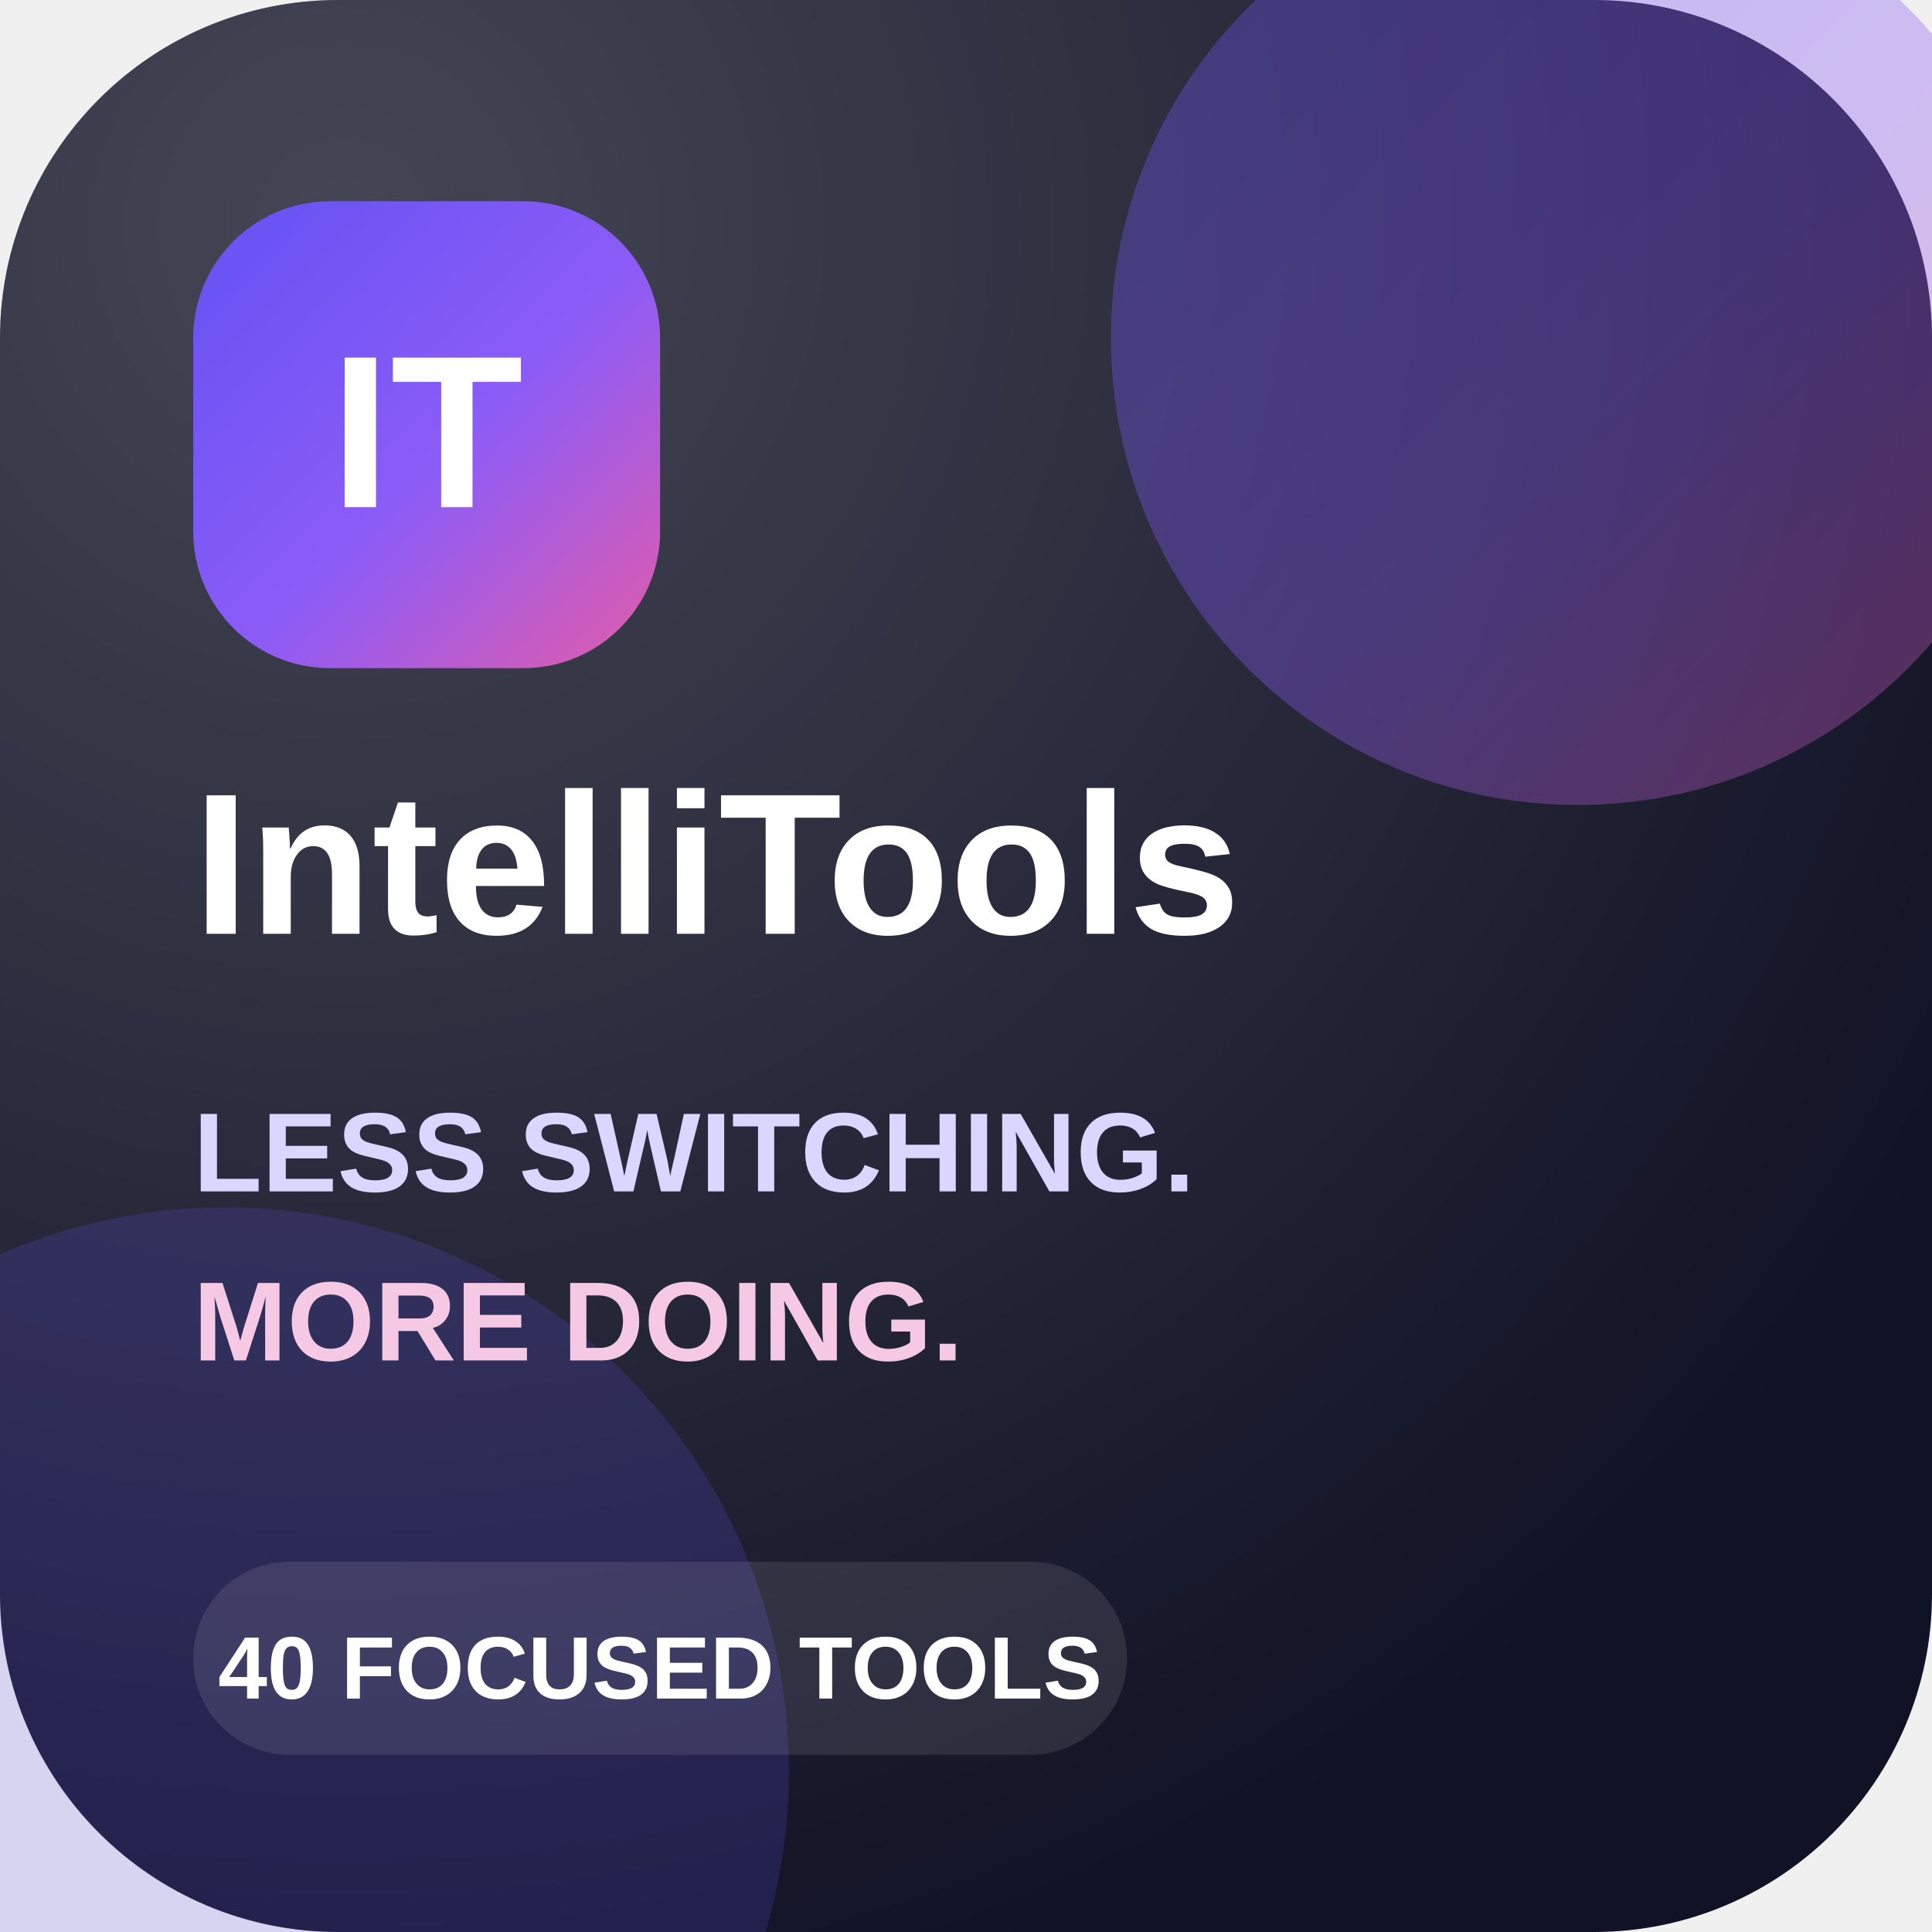
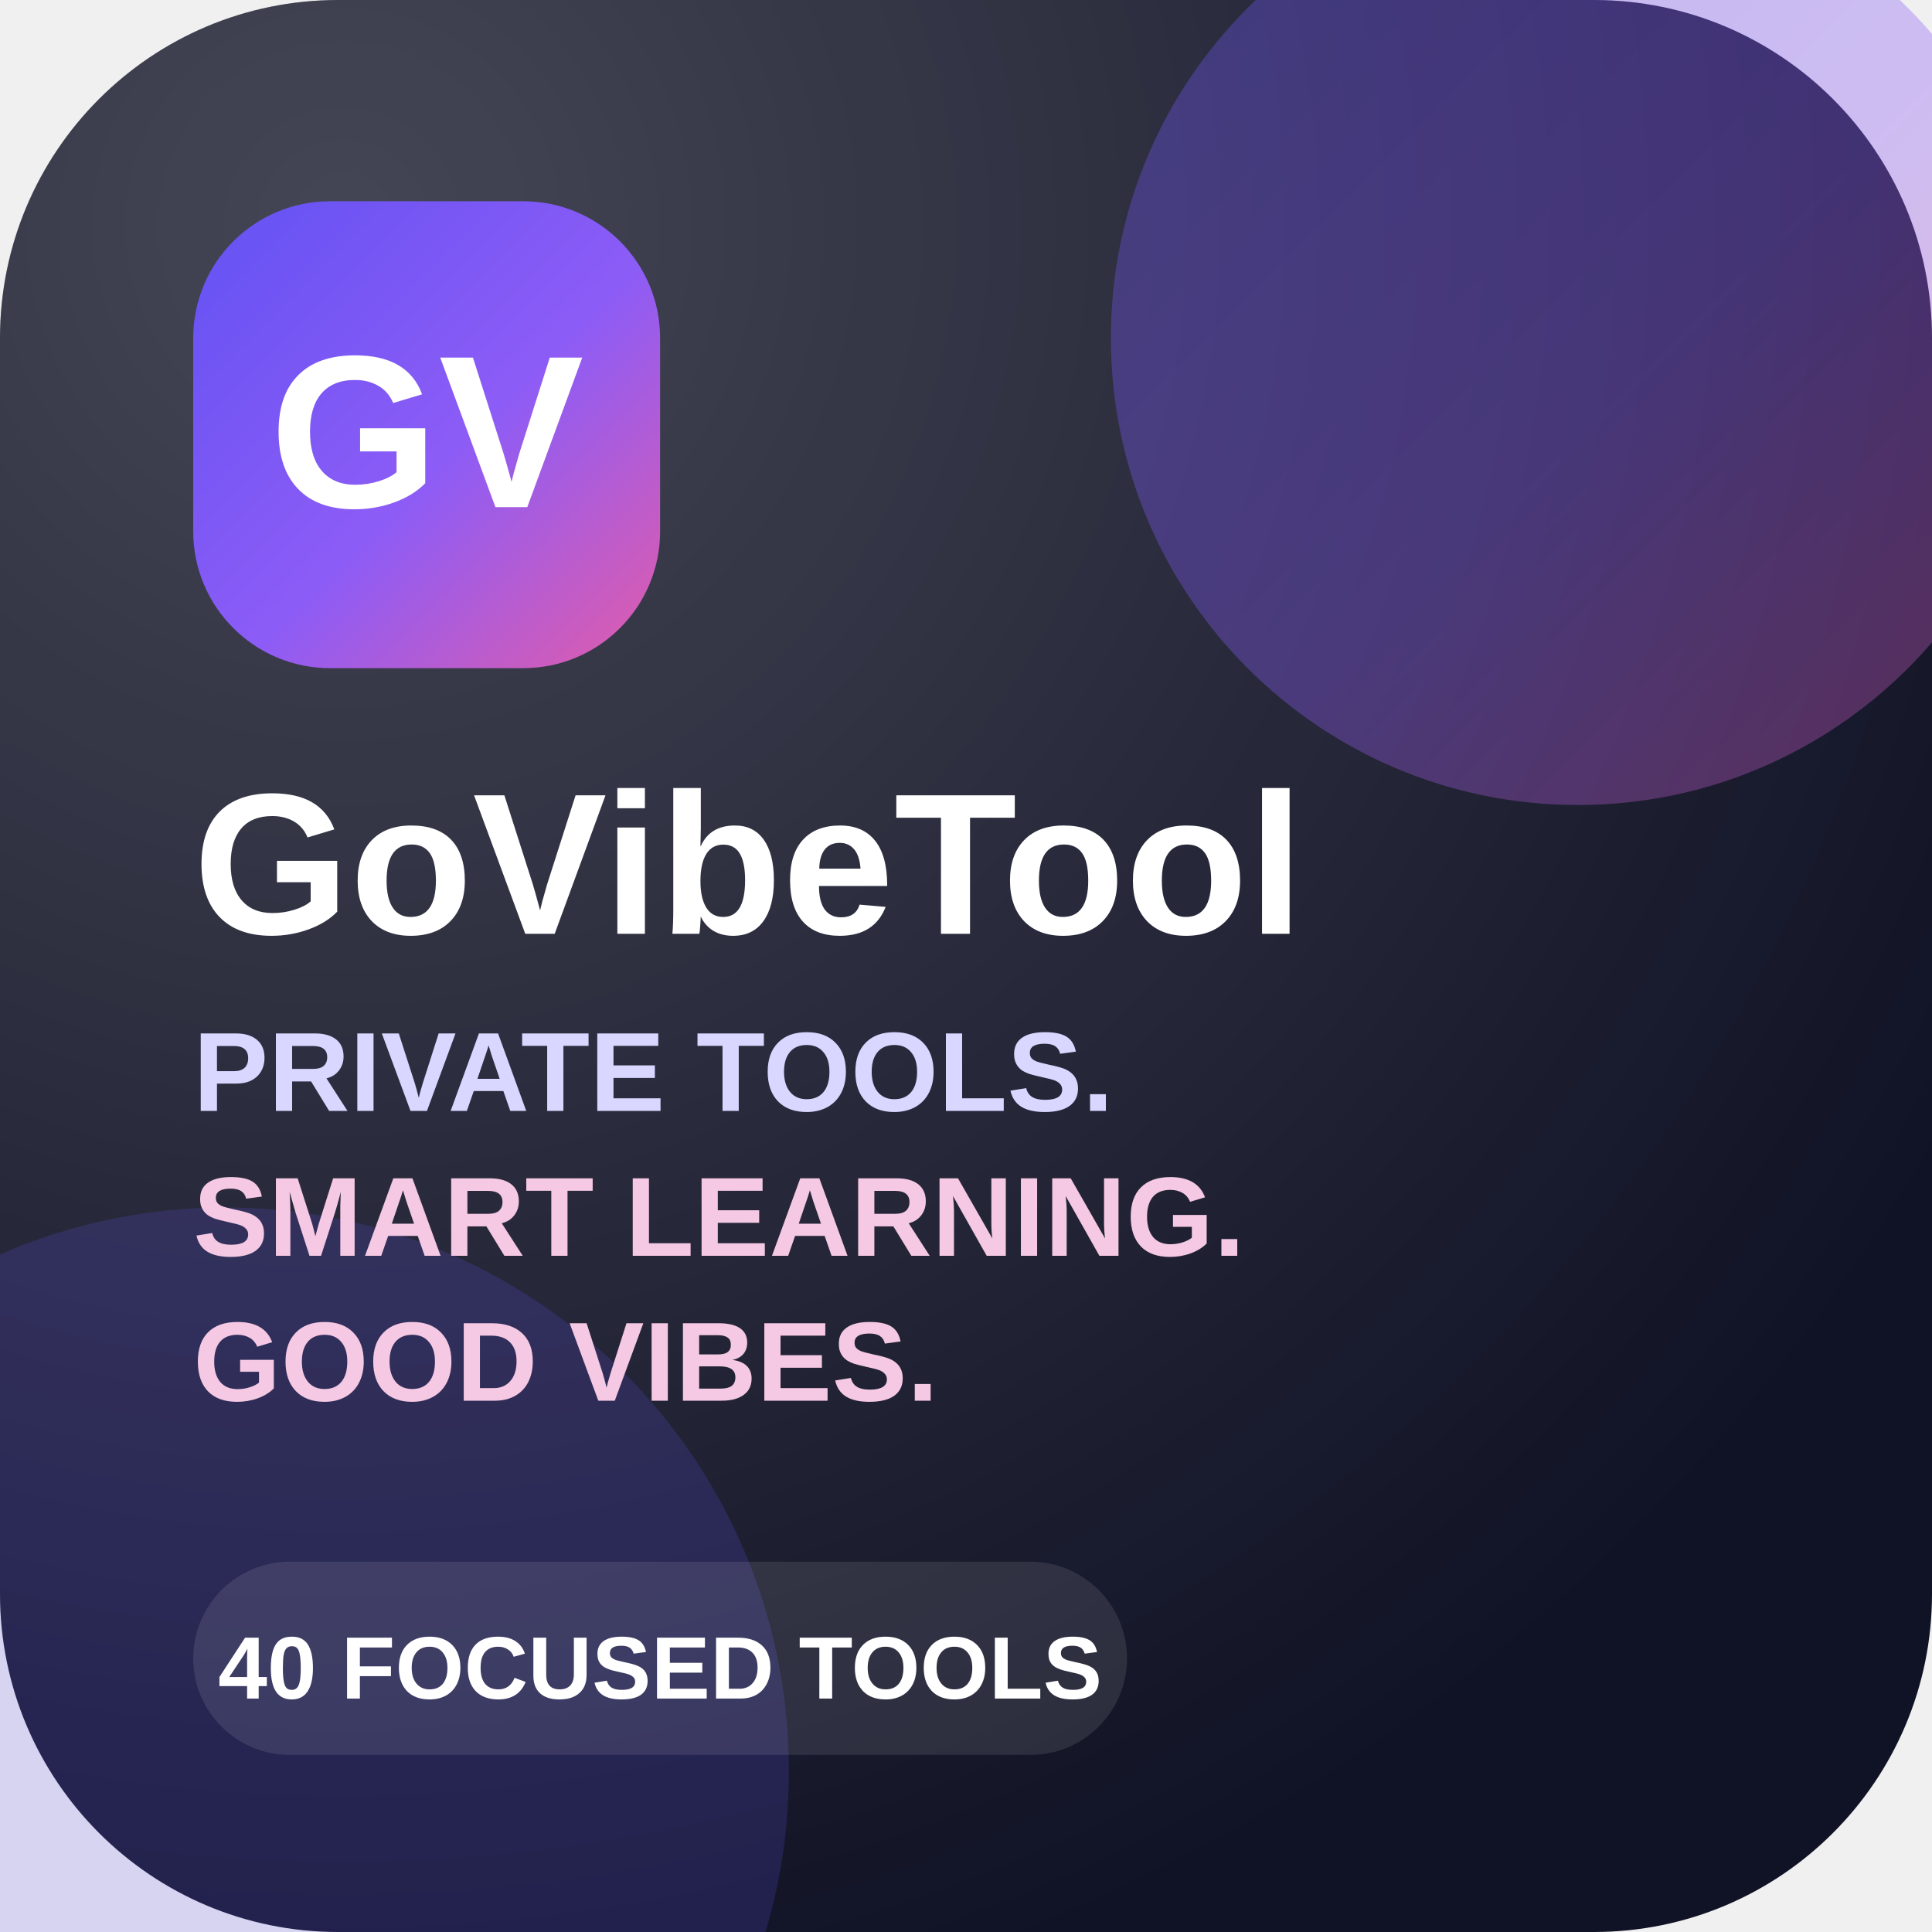
<svg xmlns="http://www.w3.org/2000/svg" width="240" height="240" viewBox="0 0 240 240" role="img" aria-labelledby="title desc">
  <defs>
    <linearGradient id="g" x1="0" y1="0" x2="1" y2="1">
      <stop stop-color="#6252f3" />
      <stop offset=".55" stop-color="#8d5cf6" />
      <stop offset="1" stop-color="#e35ca9" />
    </linearGradient>
    <radialGradient id="r" cx=".18" cy=".12" r=".95">
      <stop stop-color="#ffffff" stop-opacity=".22" />
      <stop offset="1" stop-color="#ffffff" stop-opacity="0" />
    </radialGradient>
  </defs>
  <rect width="240" height="240" rx="42" fill="#101225" />
  <rect width="240" height="240" rx="42" fill="url(#r)" />
  <circle cx="196" cy="42" r="58" fill="url(#g)" opacity=".35" />
  <circle cx="28" cy="220" r="70" fill="#6252f3" opacity=".18" />
  <rect x="24" y="25" width="58" height="58" rx="17" fill="url(#g)" />
-   <text x="53" y="63" text-anchor="middle" font-family="Arial,Helvetica,sans-serif" font-size="27" font-weight="800" fill="white">IT</text>
-   <text x="24" y="116" font-family="Arial,Helvetica,sans-serif" font-size="25" font-weight="800" fill="white">IntelliTools</text>
-   <text x="24" y="148" font-family="Arial,Helvetica,sans-serif" font-size="14" font-weight="700" fill="#d9d6ff">LESS SWITCHING.</text>
-   <text x="24" y="169" font-family="Arial,Helvetica,sans-serif" font-size="14" font-weight="700" fill="#f5c8e3">MORE DOING.</text>
+   <text x="53" y="63" text-anchor="middle" font-family="Arial,Helvetica,sans-serif" font-size="27" font-weight="800" fill="white">GV</text>
+   <text x="24" y="116" font-family="Arial,Helvetica,sans-serif" font-size="25" font-weight="800" fill="white">GoVibeTool</text>
+   <text x="24" y="138" font-family="Arial,Helvetica,sans-serif" font-size="14" font-weight="700" fill="#d9d6ff">PRIVATE TOOLS.</text>
+   <text x="24" y="156" font-family="Arial,Helvetica,sans-serif" font-size="14" font-weight="700" fill="#f5c8e3">SMART LEARNING.</text>
+   <text x="24" y="174" font-family="Arial,Helvetica,sans-serif" font-size="14" font-weight="700" fill="#f5c8e3">GOOD VIBES.</text>
  <rect x="24" y="194" width="116" height="24" rx="12" fill="white" opacity=".1" />
  <text x="82" y="211" text-anchor="middle" font-family="Arial,Helvetica,sans-serif" font-size="11" font-weight="700" fill="white">40 FOCUSED TOOLS</text>
</svg>
